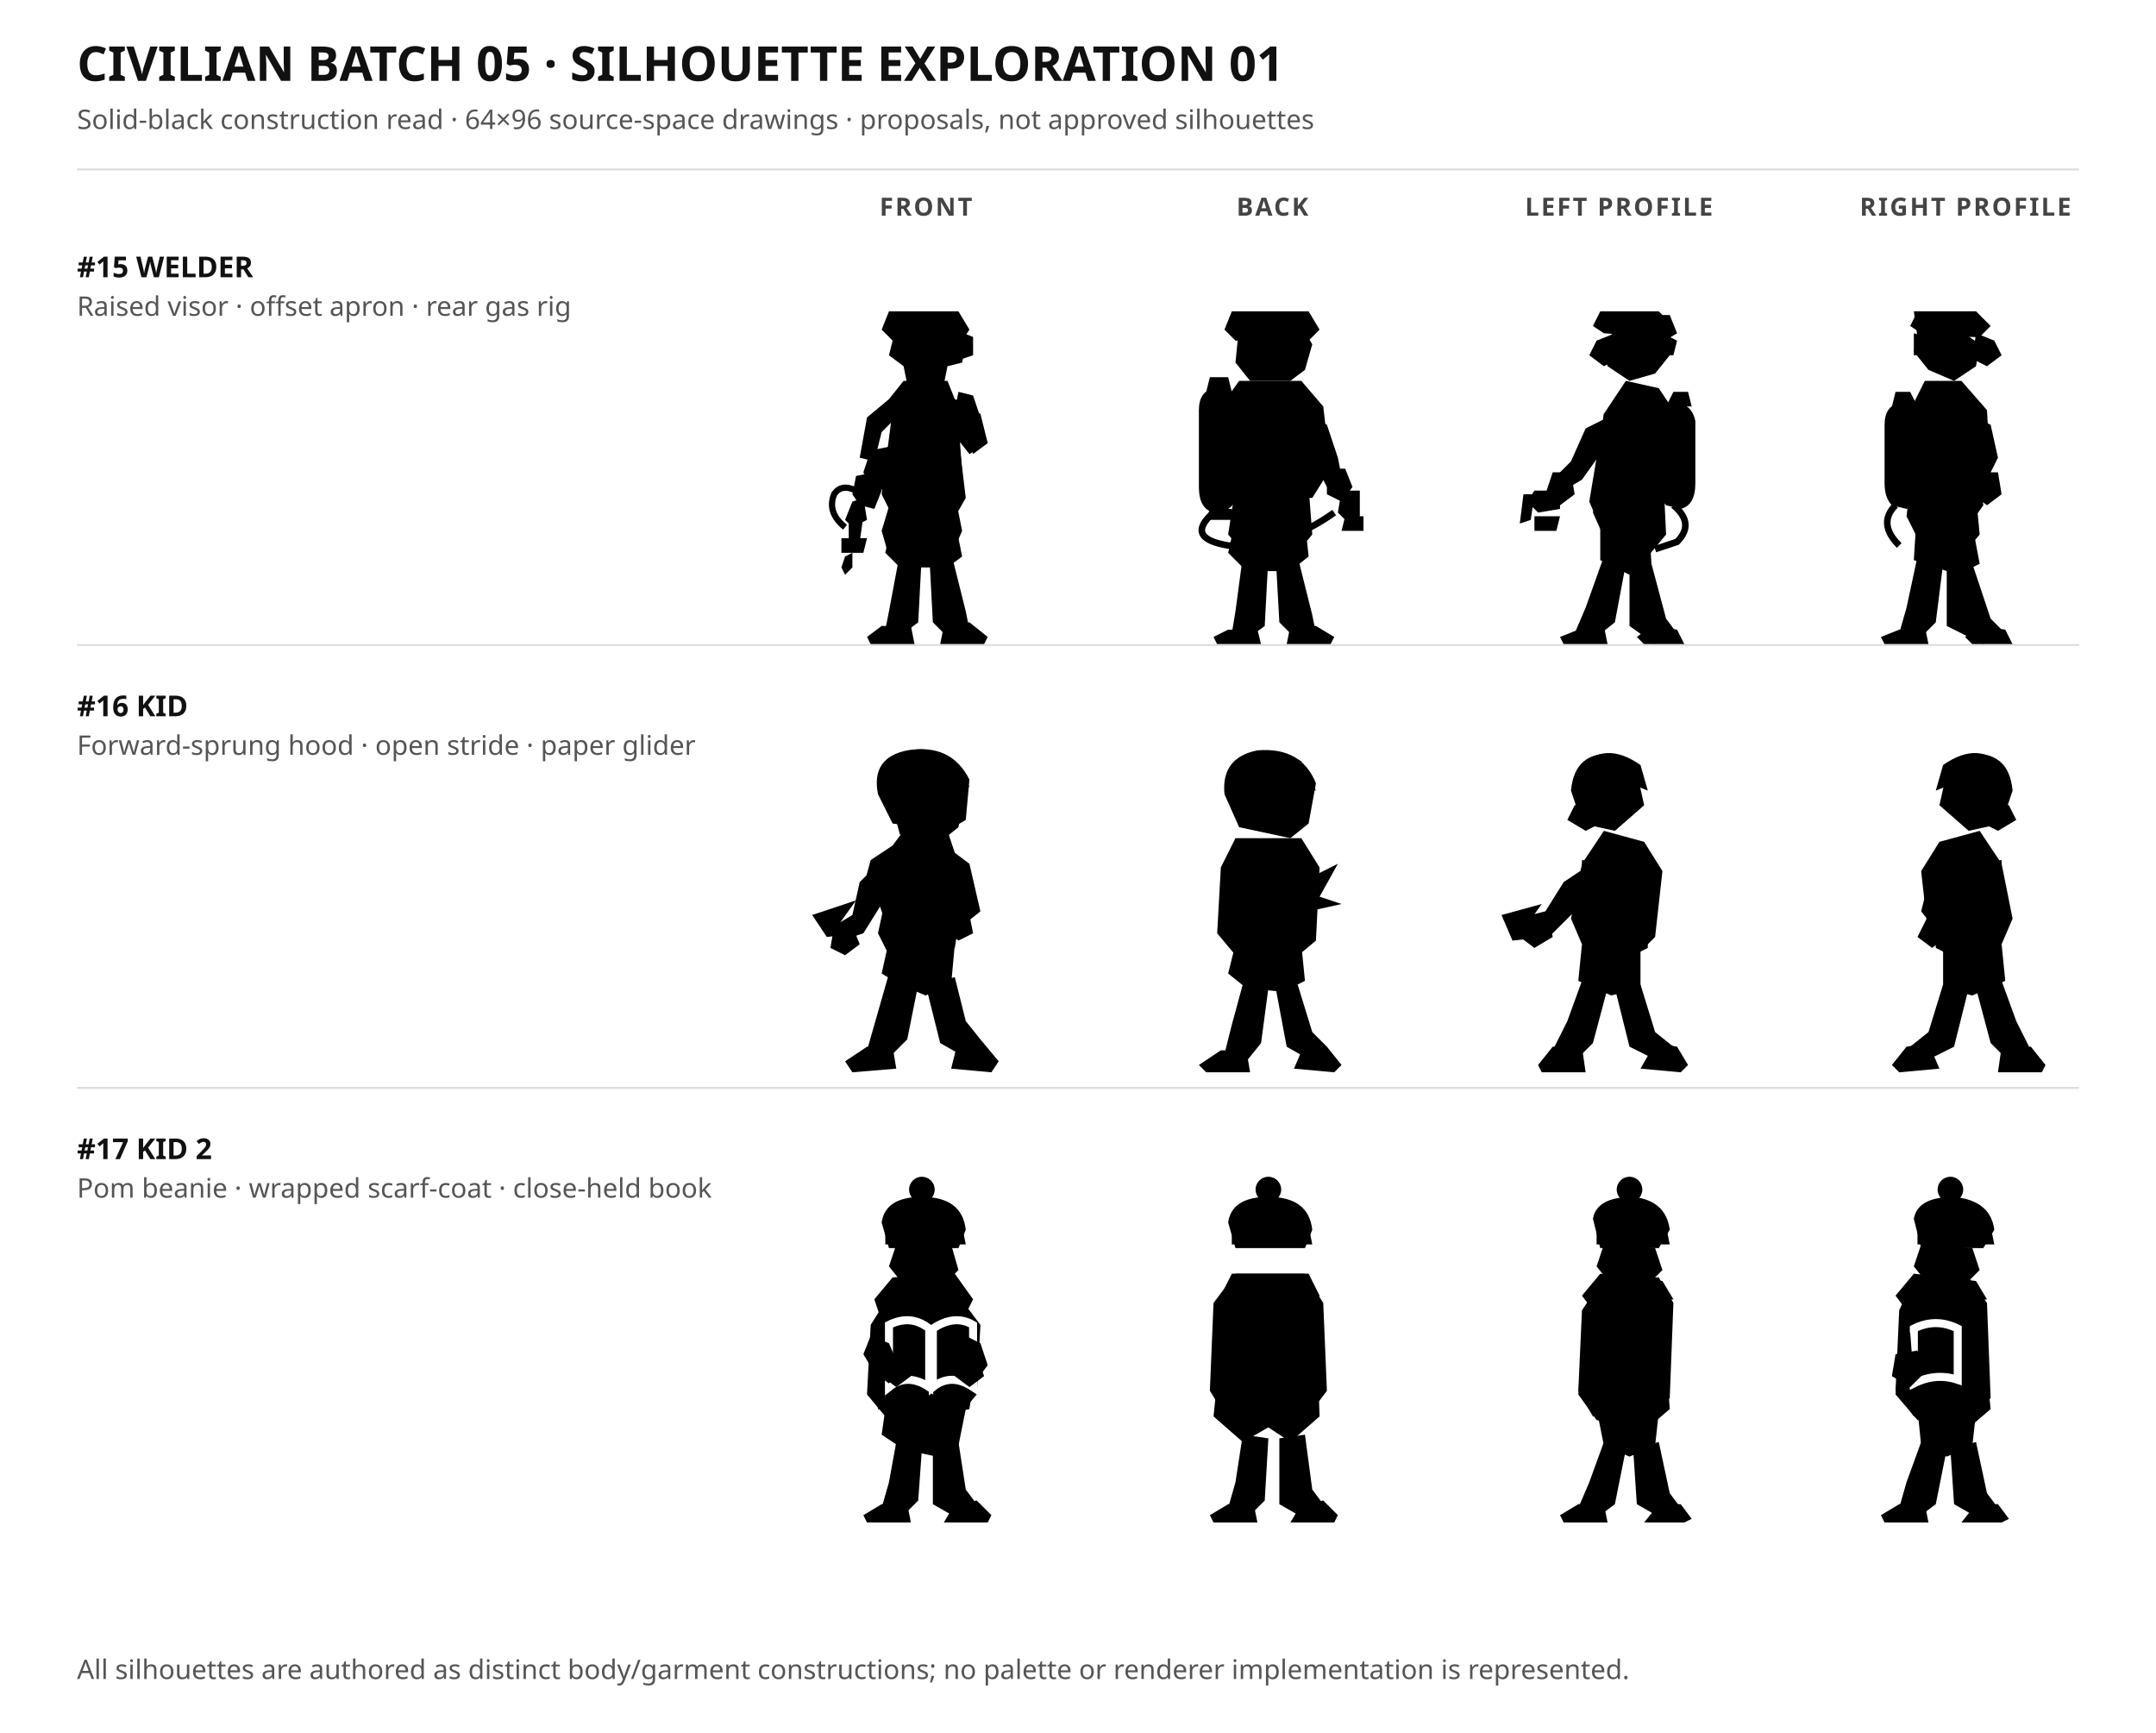
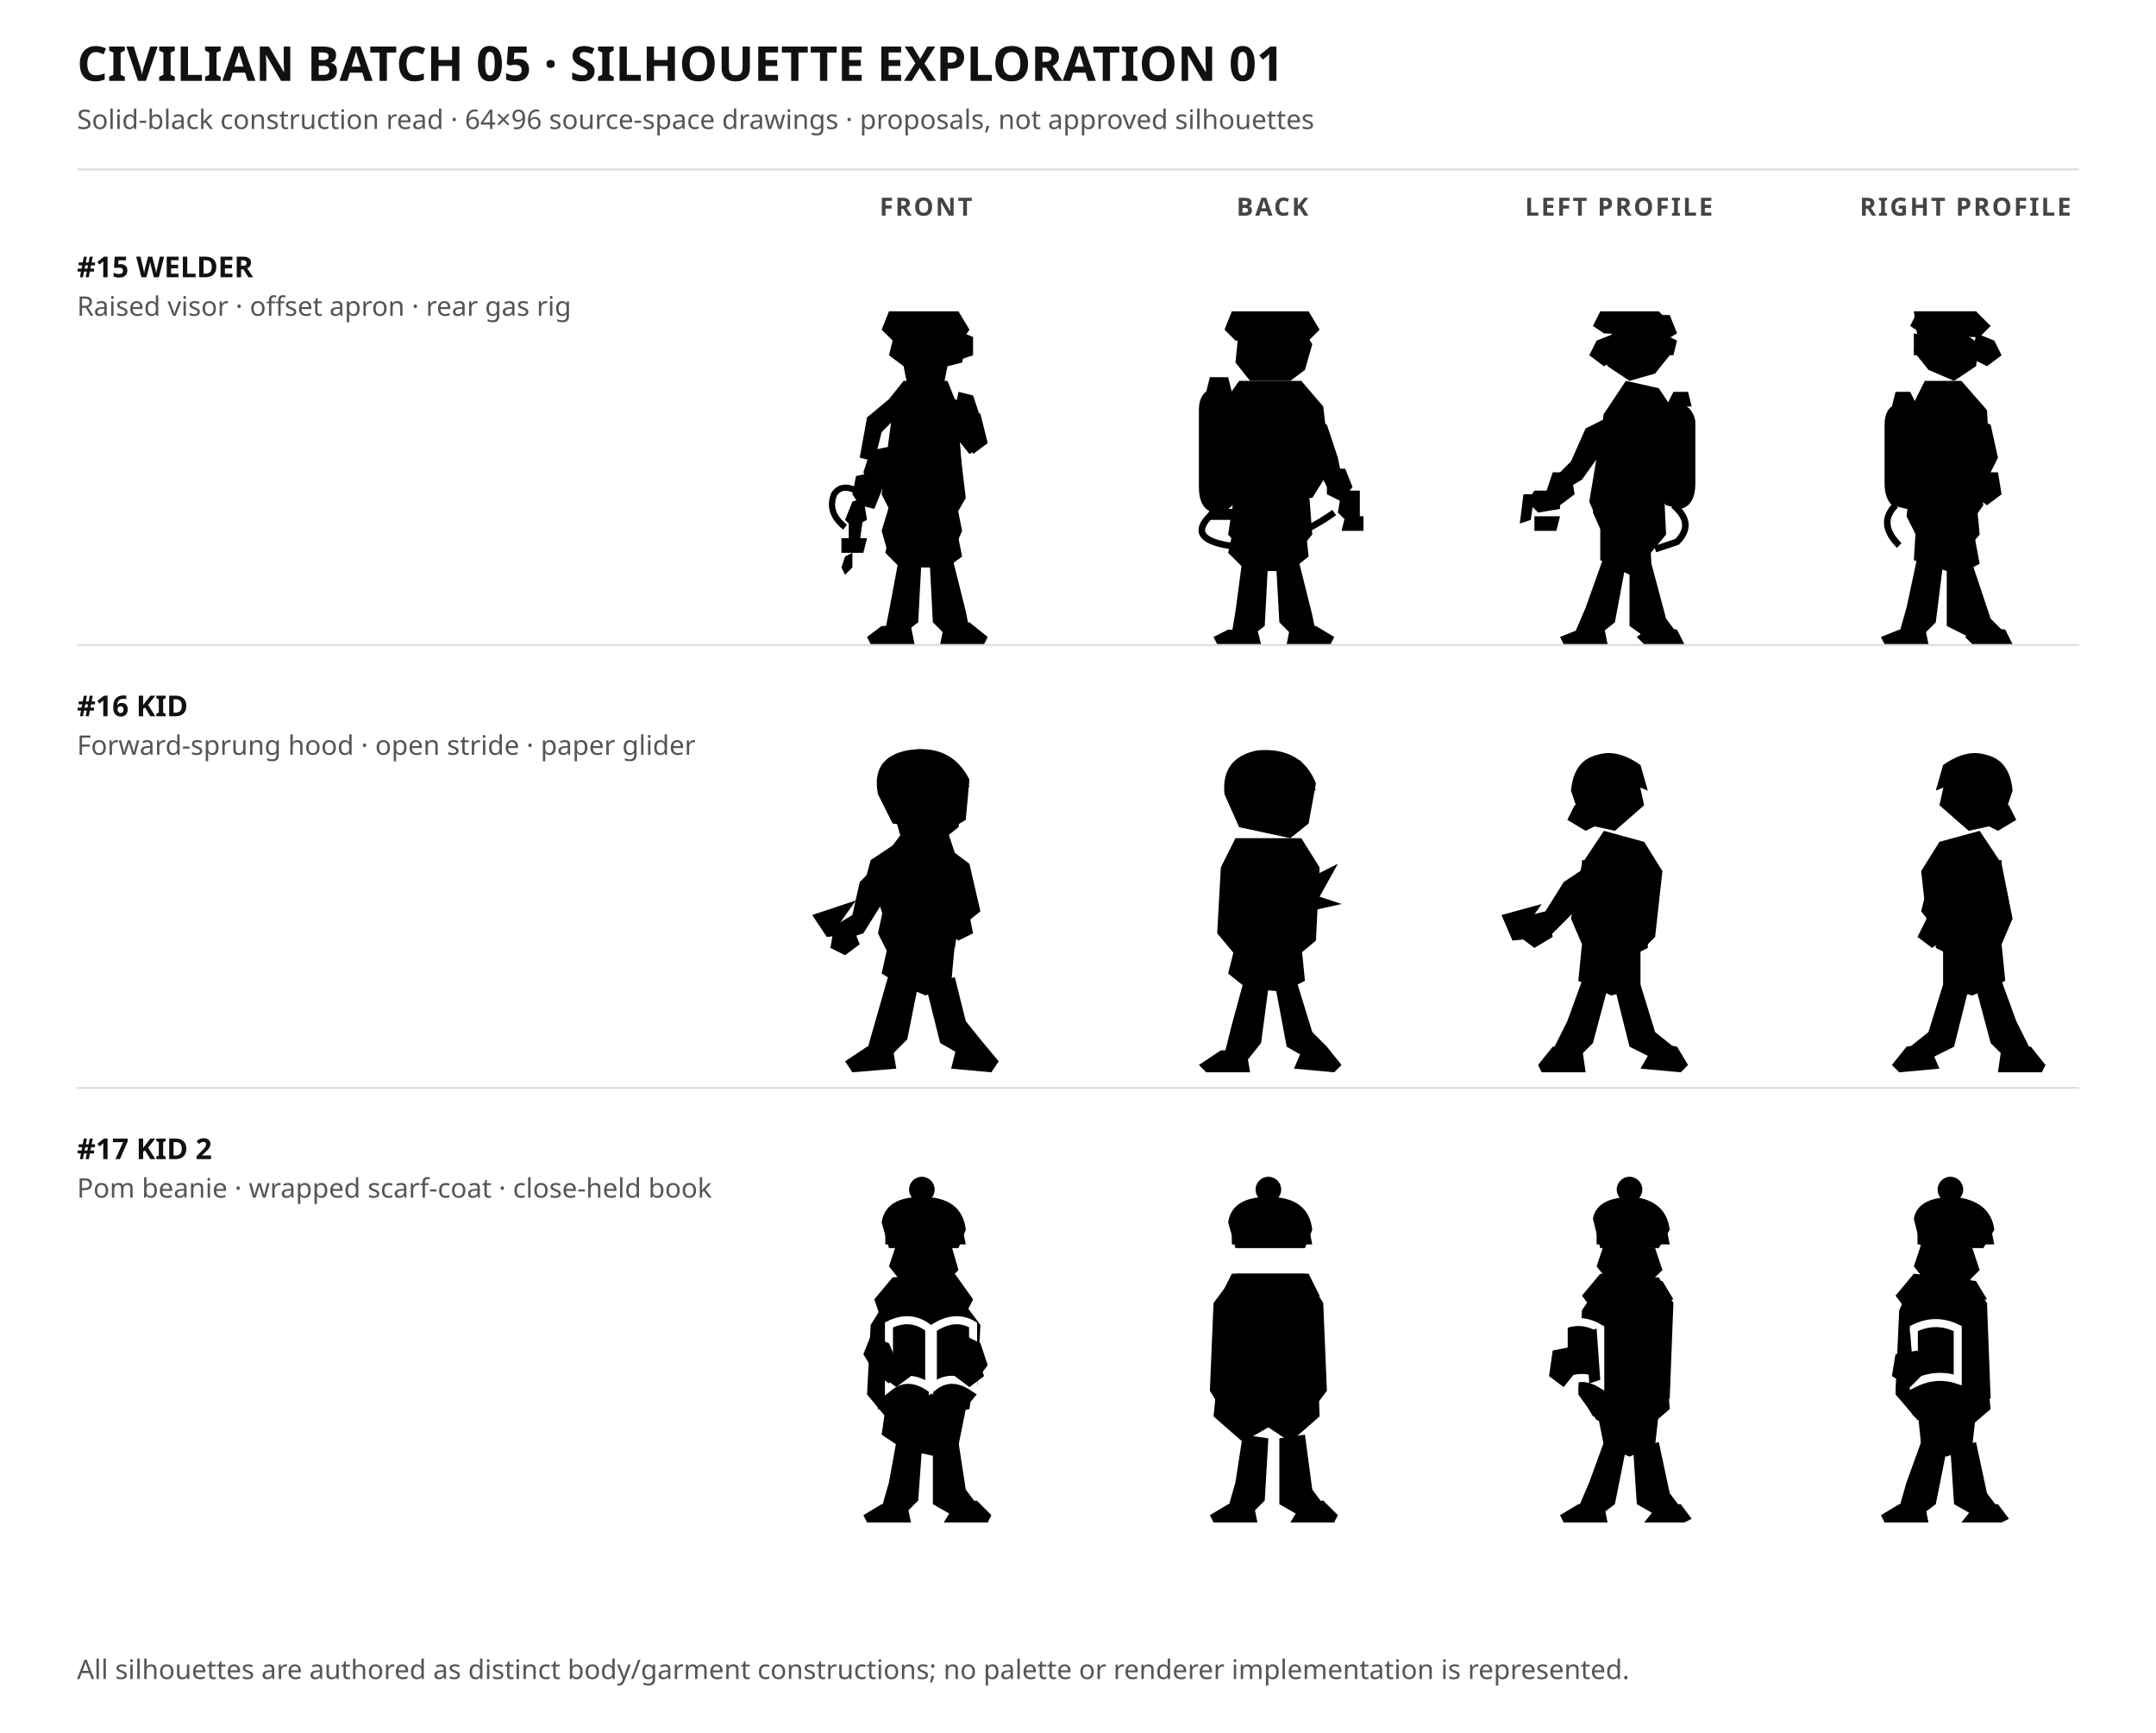
<svg xmlns="http://www.w3.org/2000/svg" width="1120" height="900" viewBox="0 0 1120 900" role="img" aria-labelledby="title desc">
  <rect width="1120" height="900" fill="#fff" />
  <style>
  .head{font:700 25px system-ui,sans-serif;fill:#111}
  .sub{font:14px system-ui,sans-serif;fill:#555}
  .dir{font:600 13px system-ui,sans-serif;fill:#444;letter-spacing:1px}
  .num{font:700 15px system-ui,sans-serif;fill:#111}
  .rule{stroke:#ddd;stroke-width:1}
  .sil{fill:#000;stroke:none}
</style>
  <text x="40" y="42" class="head">CIVILIAN BATCH 05 · SILHOUETTE EXPLORATION 01</text>
  <text x="40" y="67" class="sub">Solid-black construction read · 64×96 source-space drawings · proposals, not approved silhouettes</text>
  <line x1="40" y1="88" x2="1080" y2="88" class="rule" />
  <g class="dir" text-anchor="middle">
    <text x="481" y="112">FRONT</text>
    <text x="661" y="112">BACK</text>
    <text x="841" y="112">LEFT PROFILE</text>
    <text x="1021" y="112">RIGHT PROFILE</text>
  </g>
  <g transform="translate(0 122)">
    <text x="40" y="22" class="num">#15 WELDER</text>
    <text x="40" y="42" class="sub">Raised visor · offset apron · rear gas rig</text>
    <g transform="translate(420 34) scale(1.9)">
      <g class="sil">
        <path d="M24 7 L39 7 L43 12 L42 17 L38 18 L37 23 L27 23 L26 18 L22 15 Z" />
        <path d="M22 3 L41 3 L44 8 L42 11 L23 11 L20 8 Z" />
        <path d="M40 8 L45 10 L45 15 L42 16 L41 12 Z" />
        <path d="M26 22 L38 22 L40 27 L45 29 L49 39 L45 42 L43 35 L41 33 L42 47 L38 52 L26 52 L22 48 L23 33 L20 36 L18 44 L14 43 L16 32 L22 27 Z" />
        <path d="M23 30 L40 29 L43 54 L39 61 L24 61 L20 53 Z" />
        <path d="M24 55 L39 55 L42 70 L38 73 L25 73 L21 69 Z" />
        <path d="M25 69 L31 69 L30 88 L26 91 L21 90 L22 85 Z M33 69 L39 69 L43 85 L44 90 L38 92 L34 88 Z" />
        <path d="M20 89 L28 89 L29 94 L17 94 L16 92 Z M37 89 L44 88 L49 92 L48 94 L36 94 Z" />
        <path d="M25 30 L39 30 L40 56 L37 62 L26 62 L22 56 Z" />
        <path d="M23 53 L31 55 L30 70 L22 70 L20 63 Z M32 55 L40 53 L42 63 L39 70 L32 70 Z" />
        <path d="M39 28 L47 31 L49 39 L44 42 L40 37 Z" />
        <path d="M17 41 L22 40 L24 46 L21 52 L17 51 L15 47 Z" />
        <path d="M13 48 L18 47 L20 52 L18 57 L14 56 L12 53 Z" />
        <path d="M12 55 L15 54 L16 60 L12 62 L10 60 Z" />
        <path d="M11 58 L15 59 L14 66 L11 66 Z M9 65 L16 65 L15 69 L9 69 Z" />
        <path d="M12 69 L12 73 L10 75 L9 73 L10 70 Z" />
        <path d="M10 62 Q5 58 7 53 Q9 50 13 52" fill="none" stroke="#000" stroke-width="1.7" />
        <path d="M41 25 L45 26 L47 32 L43 34 L40 30 Z" />
      </g>
    </g>
    <g transform="translate(600 34) scale(1.9)">
      <g class="sil">
        <path d="M23 7 L40 7 L43 12 L41 19 L37 22 L26 22 L22 17 Z" />
        <path d="M21 3 L42 3 L45 8 L42 11 L22 11 L19 8 Z" />
        <path d="M23 22 L40 22 L46 29 L48 46 L43 54 L21 54 L16 46 L18 29 Z" />
        <path d="M24 51 L40 51 L42 70 L37 74 L25 74 L20 69 Z" />
        <path d="M24 70 L31 70 L30 89 L26 92 L21 91 L22 85 Z M33 70 L39 70 L43 86 L44 91 L38 92 L34 88 Z" />
        <path d="M20 90 L28 90 L29 94 L17 94 L16 92 Z M37 89 L44 89 L49 92 L48 94 L36 94 Z" />
        <path d="M16 24 Q12 25 12 30 L12 51 Q12 57 16 58 L20 57 Q23 55 23 51 L23 31 Q23 25 19 24 Z" />
        <path d="M15 21 L20 21 L21 25 L14 25 Z M15 57 L21 57 L22 60 L14 60 Z" />
        <path d="M19 28 L43 28 L44 31 L19 31 Z M19 43 L46 43 L46 46 L19 46 Z" />
        <path d="M22 51 L42 51 L43 64 L38 70 L32 67 L26 71 L20 64 Z" />
        <path d="M16 58 Q8 65 20 67 Q35 68 49 58" fill="none" stroke="#000" stroke-width="1.8" />
        <path d="M41 31 L47 34 L50 43 L51 48 L47 51 L44 45 L42 39 Z" />
        <path d="M47 46 L52 46 L54 51 L51 55 L47 53 Z" />
        <path d="M51 52 L56 52 L56 59 L53 61 L50 58 Z" />
        <path d="M52 59 L57 59 L57 63 L51 63 Z" />
      </g>
    </g>
    <g transform="translate(780 34) scale(1.9)">
      <g class="sil">
        <path d="M35 7 L44 9 L46 15 L42 20 L35 22 L29 18 L28 12 Z" />
        <path d="M31 4 L46 4 L48 9 L43 12 L30 10 Z" />
        <path d="M31 9 L26 11 L24 15 L28 18 L32 16 Z" />
        <path d="M34 22 L43 24 L47 30 L48 48 L43 55 L29 54 L26 48 L28 31 Z" />
        <path d="M28 31 L42 30 L43 57 L39 64 L27 62 L24 55 Z" />
        <path d="M27 55 L40 56 L41 72 L35 75 L27 71 Z" />
        <path d="M28 70 L34 72 L31 88 L26 92 L20 91 L23 84 Z" />
        <path d="M35 72 L41 72 L45 87 L48 91 L42 94 L35 89 Z" />
        <path d="M21 90 L28 89 L29 94 L17 94 L16 92 Z M41 89 L48 90 L50 94 L39 94 L37 92 Z" />
        <path d="M27 3 L43 3 L47 7 L44 10 L28 9 L25 7 Z M44 9 L48 11 L47 15 L43 15 Z" />
        <path d="M29 32 L23 35 L19 44 L15 48 L17 52 L22 49 L27 42 L33 39 Z" />
        <path d="M14 47 L19 47 L20 53 L16 56 L12 53 Z" />
        <path d="M9 52 L16 52 L16 57 L10 58 L7 55 Z" />
        <path d="M6 53 L9 53 L8 60 L5 61 Z" />
        <path d="M9 59 L16 59 L15 63 L9 63 Z" />
        <path d="M47 28 Q52 28 53 33 L53 50 Q53 56 49 57 L45 56 Q43 54 43 50 L43 34 Q43 29 47 28 Z" />
        <path d="M47 25 L51 25 L52 29 L45 29 Z" />
        <path d="M47 56 Q53 61 48 66 L42 68" fill="none" stroke="#000" stroke-width="1.8" />
        <path d="M28 43 L44 43 L45 64 L40 70 L29 67 L25 58 Z" />
        <path d="M41 28 L47 31 L46 39 L41 41 Z" />
      </g>
    </g>
    <g transform="translate(960 34) scale(1.9)">
      <g class="sil">
        <path d="M20 7 L29 7 L36 12 L35 18 L29 22 L22 19 L18 14 Z" />
        <path d="M18 3 L35 3 L38 7 L35 10 L19 10 Z" />
        <path d="M35 9 L40 11 L42 15 L38 18 L34 16 Z" />
        <path d="M21 22 L31 22 L38 30 L39 48 L34 55 L19 54 L16 47 L17 30 Z" />
        <path d="M19 30 L34 31 L37 56 L32 63 L19 61 L16 54 Z" />
        <path d="M19 55 L33 56 L36 72 L30 75 L18 71 Z" />
        <path d="M19 70 L26 72 L24 88 L20 92 L14 91 L16 84 Z" />
        <path d="M27 72 L34 72 L39 87 L43 91 L37 94 L27 89 Z" />
        <path d="M14 90 L21 89 L22 94 L10 94 L9 92 Z M36 89 L43 90 L45 94 L34 94 L32 92 Z" />
        <path d="M19 3 L35 3 L39 7 L36 10 L20 9 L17 7 Z M18 9 L22 10 L22 15 L18 15 Z" />
        <path d="M33 31 L39 34 L41 43 L38 49 L34 48 L34 41 L30 38 Z" />
        <path d="M36 47 L41 47 L42 53 L38 56 L34 53 Z" />
        <path d="M14 28 Q19 28 20 33 L20 50 Q20 56 16 57 L12 56 Q10 54 10 50 L10 34 Q10 29 14 28 Z" />
        <path d="M13 25 L17 25 L19 29 L12 29 Z" />
        <path d="M13 56 Q8 61 14 67" fill="none" stroke="#000" stroke-width="1.8" />
        <path d="M18 43 L34 43 L36 64 L31 70 L20 67 L16 59 Z" />
      </g>
    </g>
  </g>
  <line x1="40" y1="335" x2="1080" y2="335" class="rule" />
  <g transform="translate(0 350)">
    <text x="40" y="22" class="num">#16 KID</text>
    <text x="40" y="42" class="sub">Forward-sprung hood · open stride · paper glider</text>
    <g transform="translate(420 34) scale(1.9)">
      <g class="sil">
        <path d="M19 15 Q17 5 27 3 Q39 1 44 11 L43 22 L38 25 L23 23 Z" />
        <path d="M21 7 Q29 -1 40 6 L44 13 L39 13 L36 9 L31 15 L27 11 L23 16 Z" />
        <path d="M22 15 Q25 12 29 15 L32 19 L37 16 L42 18 L41 24 L36 28 L25 26 Z" />
        <path d="M26 25 L38 25 L40 31 L44 34 L47 47 L42 51 L39 42 L37 39 L39 57 L34 61 L22 59 L19 53 L22 39 L18 46 L14 44 L17 33 L23 29 Z" />
        <path d="M23 31 L39 30 L43 38 L40 57 L23 56 L19 44 Z" />
        <path d="M24 31 L30 35 L26 43 L21 40 Z M37 30 L42 35 L38 42 L34 35 Z" />
        <path d="M30 34 L33 34 L34 56 L30 56 Z" />
        <path d="M18 35 L14 39 L12 48 L7 51 L9 55 L15 53 L20 45 L23 41 Z" />
        <path d="M7 51 L12 51 L14 56 L10 59 L6 57 Z" />
        <path d="M37 37 L43 40 L44 47 L40 50 L36 45 Z" />
        <path d="M39 47 L44 48 L45 53 L41 55 L37 52 Z" />
        <path d="M1 48 L13 44 L8 51 L14 53 L5 54 Z" />
        <path d="M22 55 L40 56 L39 67 L32 70 L25 67 L20 64 Z" />
        <path d="M22 64 L30 67 L27 82 L21 88 L16 85 L18 78 Z M32 67 L40 65 L43 77 L47 82 L43 87 L36 83 Z" />
        <path d="M16 84 L23 84 L24 90 L12 91 L10 88 Z M41 82 L47 82 L52 88 L50 91 L39 90 Z" />
      </g>
    </g>
    <g transform="translate(600 34) scale(1.9)">
      <g class="sil">
        <path d="M19 15 Q18 5 28 3 Q40 2 44 12 L42 23 L37 27 L23 24 Z" />
        <path d="M21 7 Q29 0 40 6 L44 14 L39 13 L35 9 L30 15 L26 11 L22 16 Z" />
        <path d="M22 27 L40 27 L45 35 L44 55 L38 60 L22 59 L17 53 L18 35 Z" />
        <path d="M22 56 L40 56 L41 66 L35 69 L25 68 L20 64 Z" />
        <path d="M24 67 L31 68 L29 83 L25 88 L19 86 L21 78 Z M33 68 L39 67 L43 80 L47 84 L43 88 L36 84 Z" />
        <path d="M18 85 L25 85 L26 91 L14 91 L12 89 Z M41 83 L47 84 L51 89 L49 91 L38 90 Z" />
        <path d="M23 29 L39 29 L41 33 L22 33 Z M21 43 L42 43 L41 46 L21 46 Z" />
        <path d="M40 39 L50 34 L45 43 L51 45 L42 47 Z" />
      </g>
    </g>
    <g transform="translate(780 34) scale(1.9)">
      <g class="sil">
        <path d="M31 4 Q20 3 19 14 L22 23 L31 25 L39 18 L37 9 Z" />
        <path d="M21 8 Q28 0 38 7 L40 14 L35 12 L31 10 L27 16 L23 13 Z" />
        <path d="M24 17 L20 18 L18 22 L23 25 L29 22 Z" />
        <path d="M28 25 L39 28 L44 36 L42 54 L36 60 L22 56 L19 49 L22 34 Z" />
        <path d="M22 33 L40 34 L40 57 L32 61 L22 55 Z" />
        <path d="M22 56 L38 57 L38 68 L30 70 L21 66 Z" />
        <path d="M22 66 L29 68 L25 83 L20 88 L14 85 L18 77 Z M31 68 L38 67 L42 80 L47 84 L43 88 L35 84 Z" />
        <path d="M14 84 L22 84 L23 91 L11 91 L10 89 Z M42 83 L48 84 L51 89 L49 91 L38 90 Z" />
        <path d="M23 35 L17 39 L12 47 L8 48 L8 53 L14 53 L20 47 L27 43 Z" />
        <path d="M7 48 L13 48 L14 54 L9 57 L5 54 Z" />
        <path d="M0 48 L11 45 L6 52 L12 54 L3 55 Z" />
        <path d="M36 36 L42 39 L42 47 L38 49 L34 43 Z" />
      </g>
    </g>
    <g transform="translate(960 34) scale(1.9)">
      <g class="sil">
        <path d="M33 4 Q44 3 45 14 L42 23 L33 25 L25 18 L27 9 Z" />
        <path d="M43 8 Q36 0 26 7 L24 14 L29 12 L33 10 L37 16 L41 13 Z" />
        <path d="M40 17 L44 18 L46 22 L41 25 L35 22 Z" />
        <path d="M36 25 L25 28 L20 36 L22 54 L28 60 L42 56 L45 49 L42 34 Z" />
        <path d="M42 33 L24 34 L24 57 L32 61 L42 55 Z" />
        <path d="M42 56 L26 57 L26 68 L34 70 L43 66 Z" />
        <path d="M42 66 L35 68 L39 83 L44 88 L50 85 L46 77 Z M33 68 L26 67 L22 80 L17 84 L21 88 L29 84 Z" />
        <path d="M50 84 L42 84 L41 91 L53 91 L54 89 Z M22 83 L16 84 L12 89 L14 91 L25 90 Z" />
        <path d="M27 35 L22 39 L20 47 L24 52 L29 49 L29 43 L33 41 Z" />
        <path d="M22 48 L26 49 L27 54 L23 57 L19 54 Z" />
      </g>
    </g>
  </g>
  <line x1="40" y1="565" x2="1080" y2="565" class="rule" />
  <g transform="translate(0 580)">
    <text x="40" y="22" class="num">#17 KID 2</text>
    <text x="40" y="42" class="sub">Pom beanie · wrapped scarf-coat · close-held book</text>
    <g transform="translate(420 34) scale(1.9)">
      <g class="sil">
        <circle cx="31" cy="2" r="3.5" />
        <path d="M20 11 Q21 4 31 4 Q42 4 43 13 L41 18 L22 18 Z" />
        <path d="M21 12 Q31 7 42 12 L43 17 L21 17 Z" />
        <path d="M24 17 L39 17 L41 24 L36 29 L26 28 L22 23 Z" />
        <path d="M23 26 L40 25 L45 32 L42 38 L20 38 L18 32 Z" />
        <path d="M37 31 L43 32 L46 47 L42 52 L37 49 L36 39 Z" />
        <path d="M22 31 L41 31 L47 39 L46 58 L41 64 L21 64 L16 58 L17 39 Z" />
        <path d="M21 35 L29 38 L28 64 L19 62 L17 48 Z M40 35 L32 38 L34 64 L44 62 L46 48 Z" />
        <path d="M29 37 L34 37 L35 63 L29 63 Z" />
        <path d="M22 39 Q28 36 33 40 L33 56 Q27 52 22 56 Z M34 40 Q40 36 45 39 L45 56 Q39 52 34 56 Z" />
        <path d="M33 40 L34 56 L32 57 L31 41 Z" />
        <path d="M22 39 Q28 36 33 40 L33 56 Q27 52 22 56 Z M34 40 Q40 36 45 39 L45 56 Q39 52 34 56 Z" fill="none" stroke="#fff" stroke-width="2.2" />
        <path d="M22 47 L26 47 L28 53 L24 56 L20 53 Z M42 47 L46 47 L48 53 L44 56 L40 53 Z" />
        <path d="M17 42 L22 44 L25 51 L22 55 L18 52 L15 47 Z M43 42 L47 44 L49 50 L46 54 L42 51 L40 46 Z" />
        <path d="M21 62 L43 62 L41 72 L35 75 L26 73 L20 69 Z" />
        <path d="M24 71 L31 73 L30 87 L26 91 L20 89 L22 82 Z M34 73 L41 71 L43 84 L46 88 L41 92 L34 88 Z" />
        <path d="M20 88 L27 88 L28 93 L16 93 L15 91 Z M40 88 L46 87 L50 91 L49 93 L37 93 Z" />
      </g>
    </g>
    <g transform="translate(600 34) scale(1.9)">
      <g class="sil">
        <circle cx="31" cy="2" r="3.5" />
        <path d="M20 11 Q21 4 31 4 Q42 4 43 13 L41 18 L22 18 Z" />
        <path d="M21 12 Q31 7 42 12 L43 17 L21 17 Z" />
        <path d="M22 25 L41 25 L46 33 L47 57 L41 65 L20 65 L15 57 L16 33 Z" />
        <path d="M21 25 L42 25 L45 31 L18 31 Z M18 31 L45 31 L43 35 L20 35 Z" />
        <path d="M19 35 L44 35 L45 64 L37 71 L31 67 L24 71 L16 64 Z" />
        <path d="M20 40 L42 40 L41 43 L20 43 Z M31 36 L33 36 L34 67 L31 67 Z" />
        <path d="M24 69 L31 70 L30 87 L26 91 L20 89 L22 82 Z M34 70 L41 69 L43 84 L46 88 L41 92 L34 88 Z" />
        <path d="M20 88 L27 88 L28 93 L16 93 L15 91 Z M40 88 L46 87 L50 91 L49 93 L37 93 Z" />
      </g>
    </g>
    <g transform="translate(780 34) scale(1.9)">
      <g class="sil">
        <circle cx="35" cy="2" r="3.5" />
        <path d="M25 10 Q26 4 36 4 Q45 5 46 13 L43 18 L27 18 Z" />
        <path d="M26 12 Q36 7 45 12 L46 17 L26 17 Z" />
        <path d="M28 17 L42 18 L44 24 L39 29 L30 28 L26 23 Z" />
        <path d="M28 26 L43 26 L47 33 L46 59 L40 65 L25 64 L21 57 L22 35 Z" />
        <path d="M27 25 L44 27 L47 32 L25 35 L22 31 Z" />
        <path d="M23 34 L44 34 L46 62 L39 68 L26 65 L21 58 Z" />
-         <path d="M32 37 L39 40 L42 48 L39 54 L35 51 L34 45 Z" />
-         <path d="M31 40 Q36 37 41 40 L41 53 Q36 51 31 54 Z" />
-         <path d="M30 41 L31 54 L28 55 L27 42 Z" />
-         <path d="M27 46 L32 46 L34 52 L30 56 L26 53 Z" />
+         <path d="M40 35 L34 39 L30 45 L25 48 L24 53 L29 55 L34 49 L42 43 Z" />
+         <path d="M17 39 Q22 37 27 40 L27 55 Q22 52 17 55 Z" />
+         <path d="M17 39 Q22 37 27 40 L27 55 Q22 52 17 55 Z" fill="none" stroke="#fff" stroke-width="2.2" />
+         <path d="M26 40 L27 54 L24 55 L23 41 Z" />
+         <path d="M14 46 L19 45 L21 51 L17 56 L13 53 Z" />
        <path d="M26 62 L43 63 L42 72 L35 75 L28 72 Z" />
        <path d="M28 71 L34 73 L31 88 L27 91 L21 89 L24 82 Z M36 73 L43 71 L46 85 L49 89 L44 92 L37 88 Z" />
        <path d="M21 88 L28 88 L29 93 L17 93 L16 91 Z M43 88 L49 88 L52 92 L50 93 L39 93 Z" />
      </g>
    </g>
    <g transform="translate(960 34) scale(1.9)">
      <g class="sil">
        <circle cx="28" cy="2" r="3.5" />
        <path d="M18 10 Q19 4 29 4 Q39 5 40 13 L37 18 L20 18 Z" />
        <path d="M19 12 Q29 7 39 12 L40 17 L19 17 Z" />
        <path d="M20 17 L34 18 L36 24 L31 29 L22 28 L18 23 Z" />
        <path d="M18 26 L33 26 L38 33 L39 59 L33 65 L18 64 L13 57 L14 35 Z" />
        <path d="M18 25 L35 27 L38 32 L16 35 L13 31 Z" />
        <path d="M15 34 L36 34 L39 62 L32 68 L19 65 L13 58 Z" />
        <path d="M15 39 L22 37 L25 50 L21 55 L16 52 Z" />
        <path d="M18 40 Q24 37 30 40 L30 54 Q24 52 18 55 Z" />
        <path d="M18 40 Q24 37 30 40 L30 54 Q24 52 18 55 Z" fill="none" stroke="#fff" stroke-width="2.2" />
        <path d="M17 41 L18 54 L15 55 L14 43 Z" />
        <path d="M13 47 L19 46 L21 52 L17 56 L12 53 Z" />
        <path d="M19 62 L35 63 L34 72 L27 75 L20 72 Z" />
        <path d="M20 71 L27 73 L24 88 L20 91 L14 89 L16 82 Z M28 73 L35 71 L38 85 L41 89 L36 92 L29 88 Z" />
        <path d="M14 88 L21 88 L22 93 L10 93 L9 91 Z M35 88 L41 88 L44 92 L42 93 L31 93 Z" />
      </g>
    </g>
  </g>
  <text x="40" y="872" class="sub">All silhouettes are authored as distinct body/garment constructions; no palette or renderer implementation is represented.</text>
</svg>
